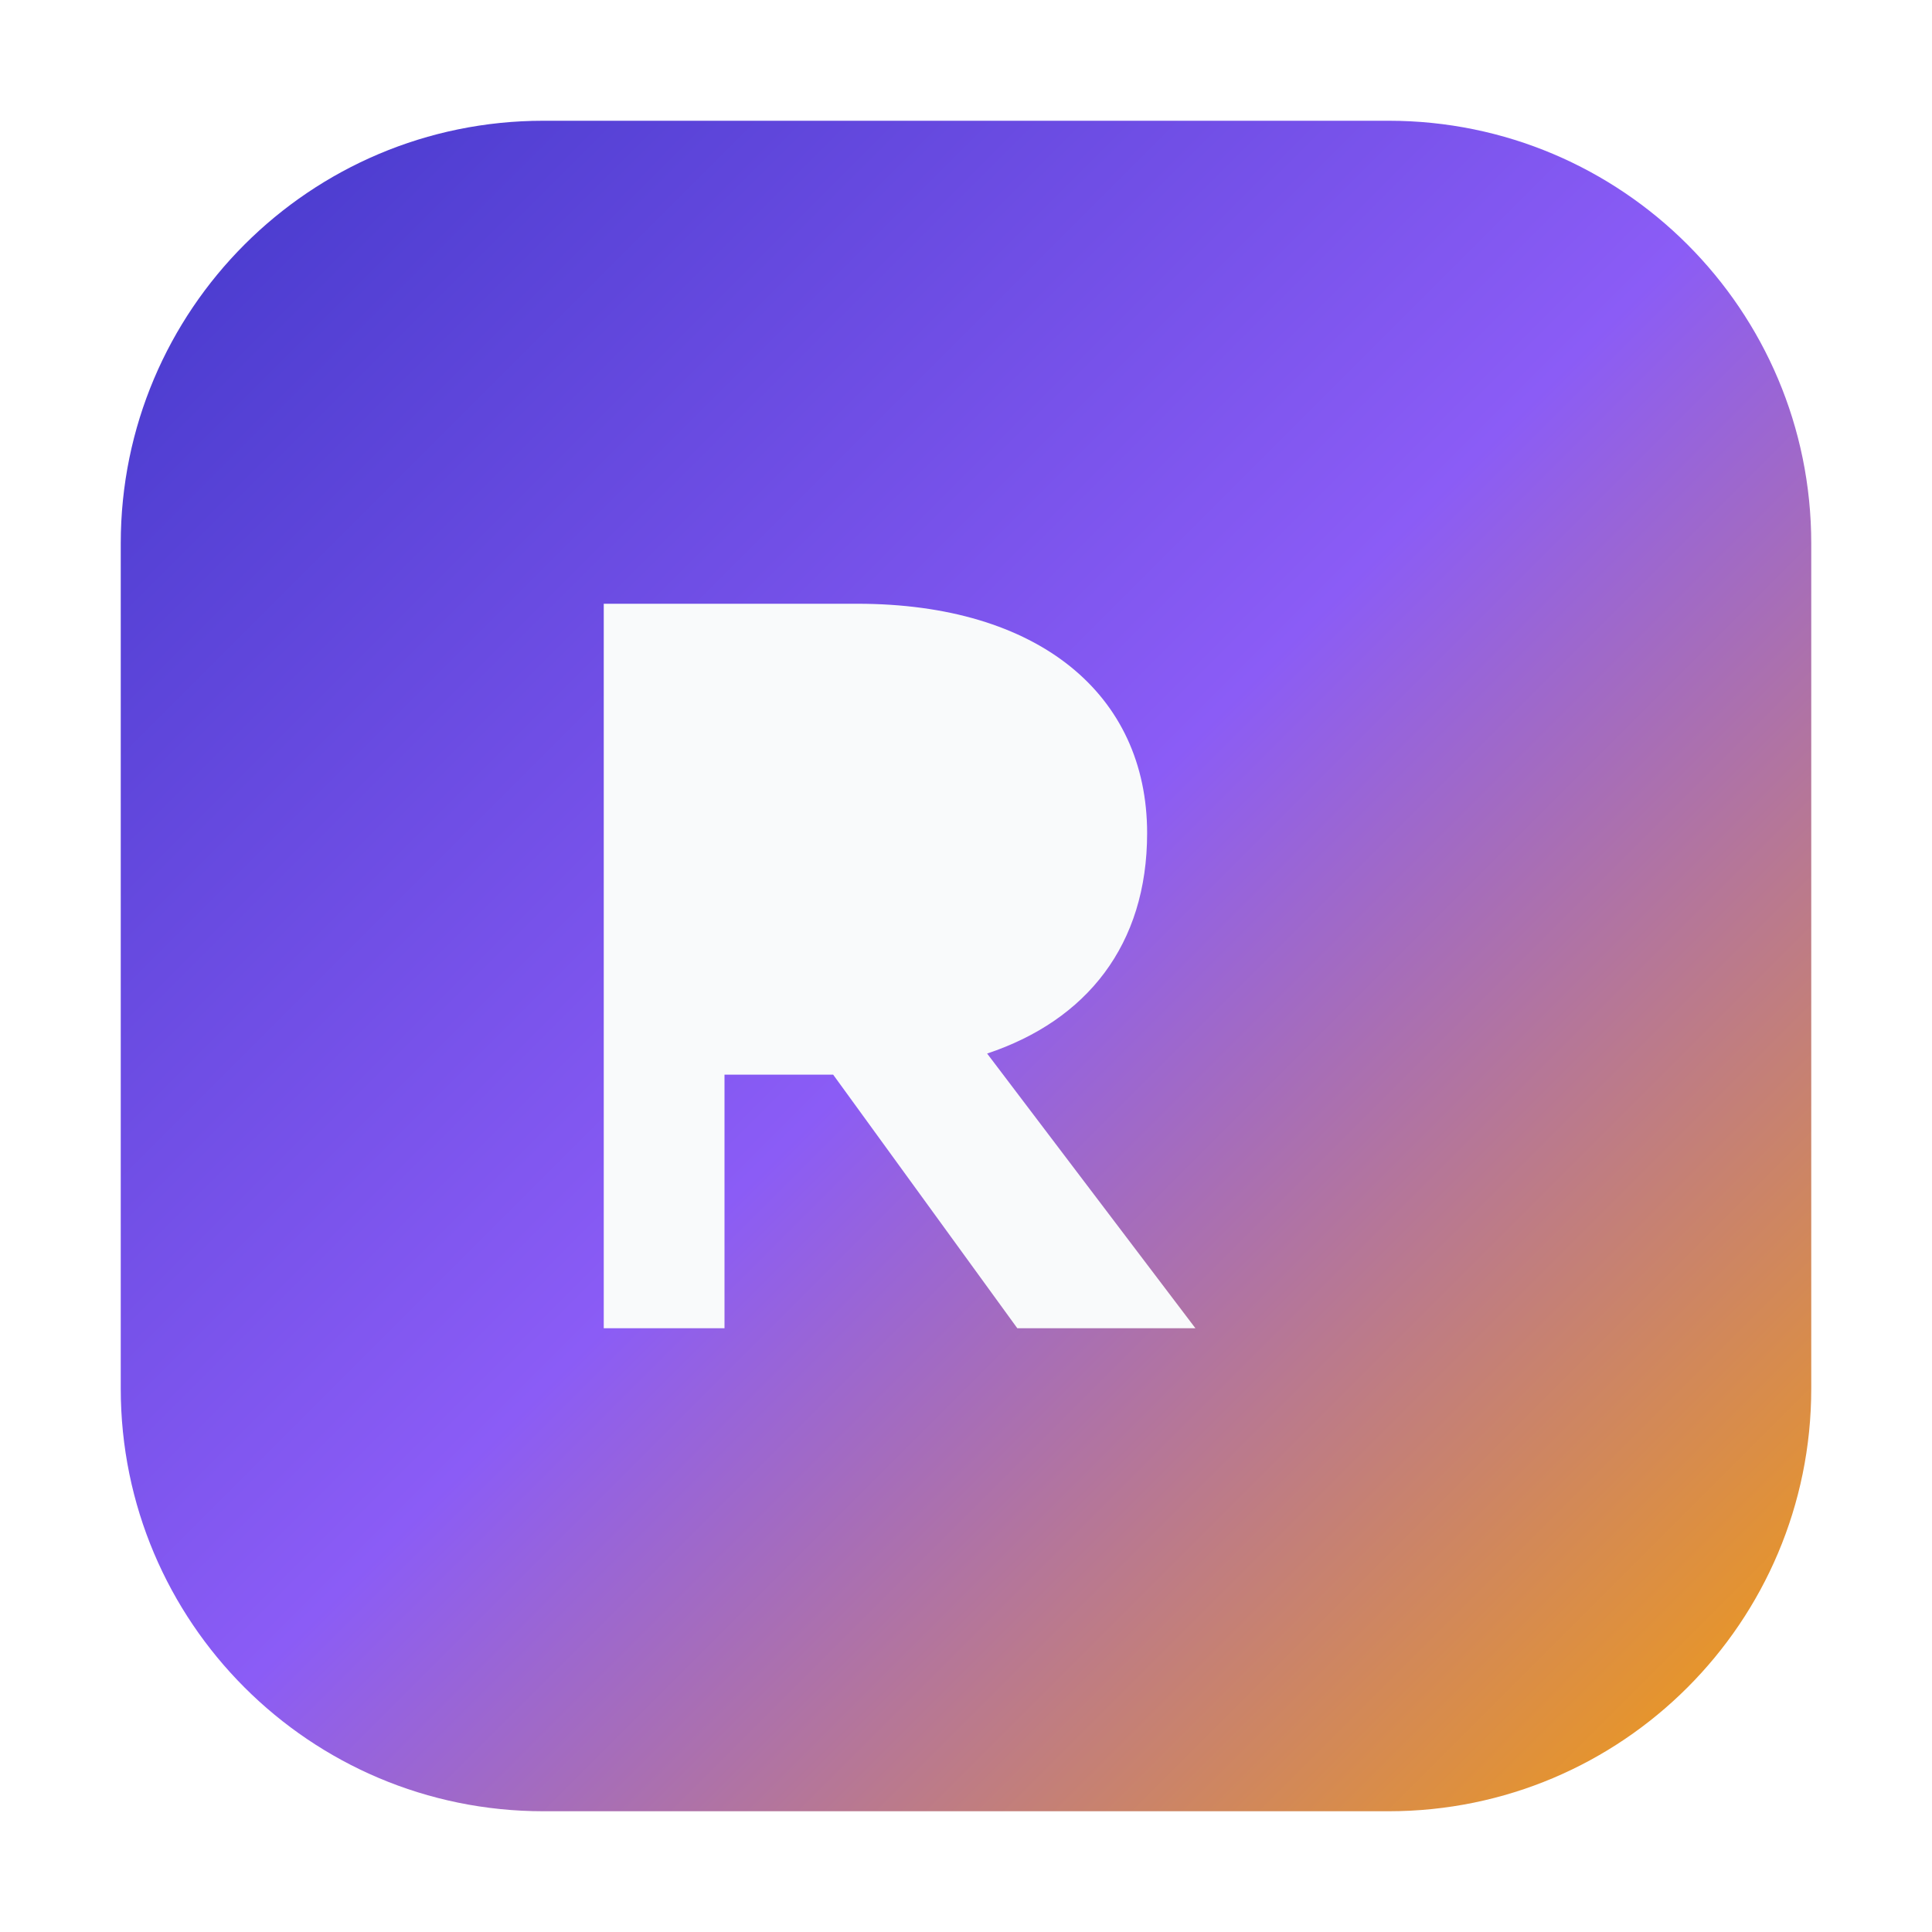
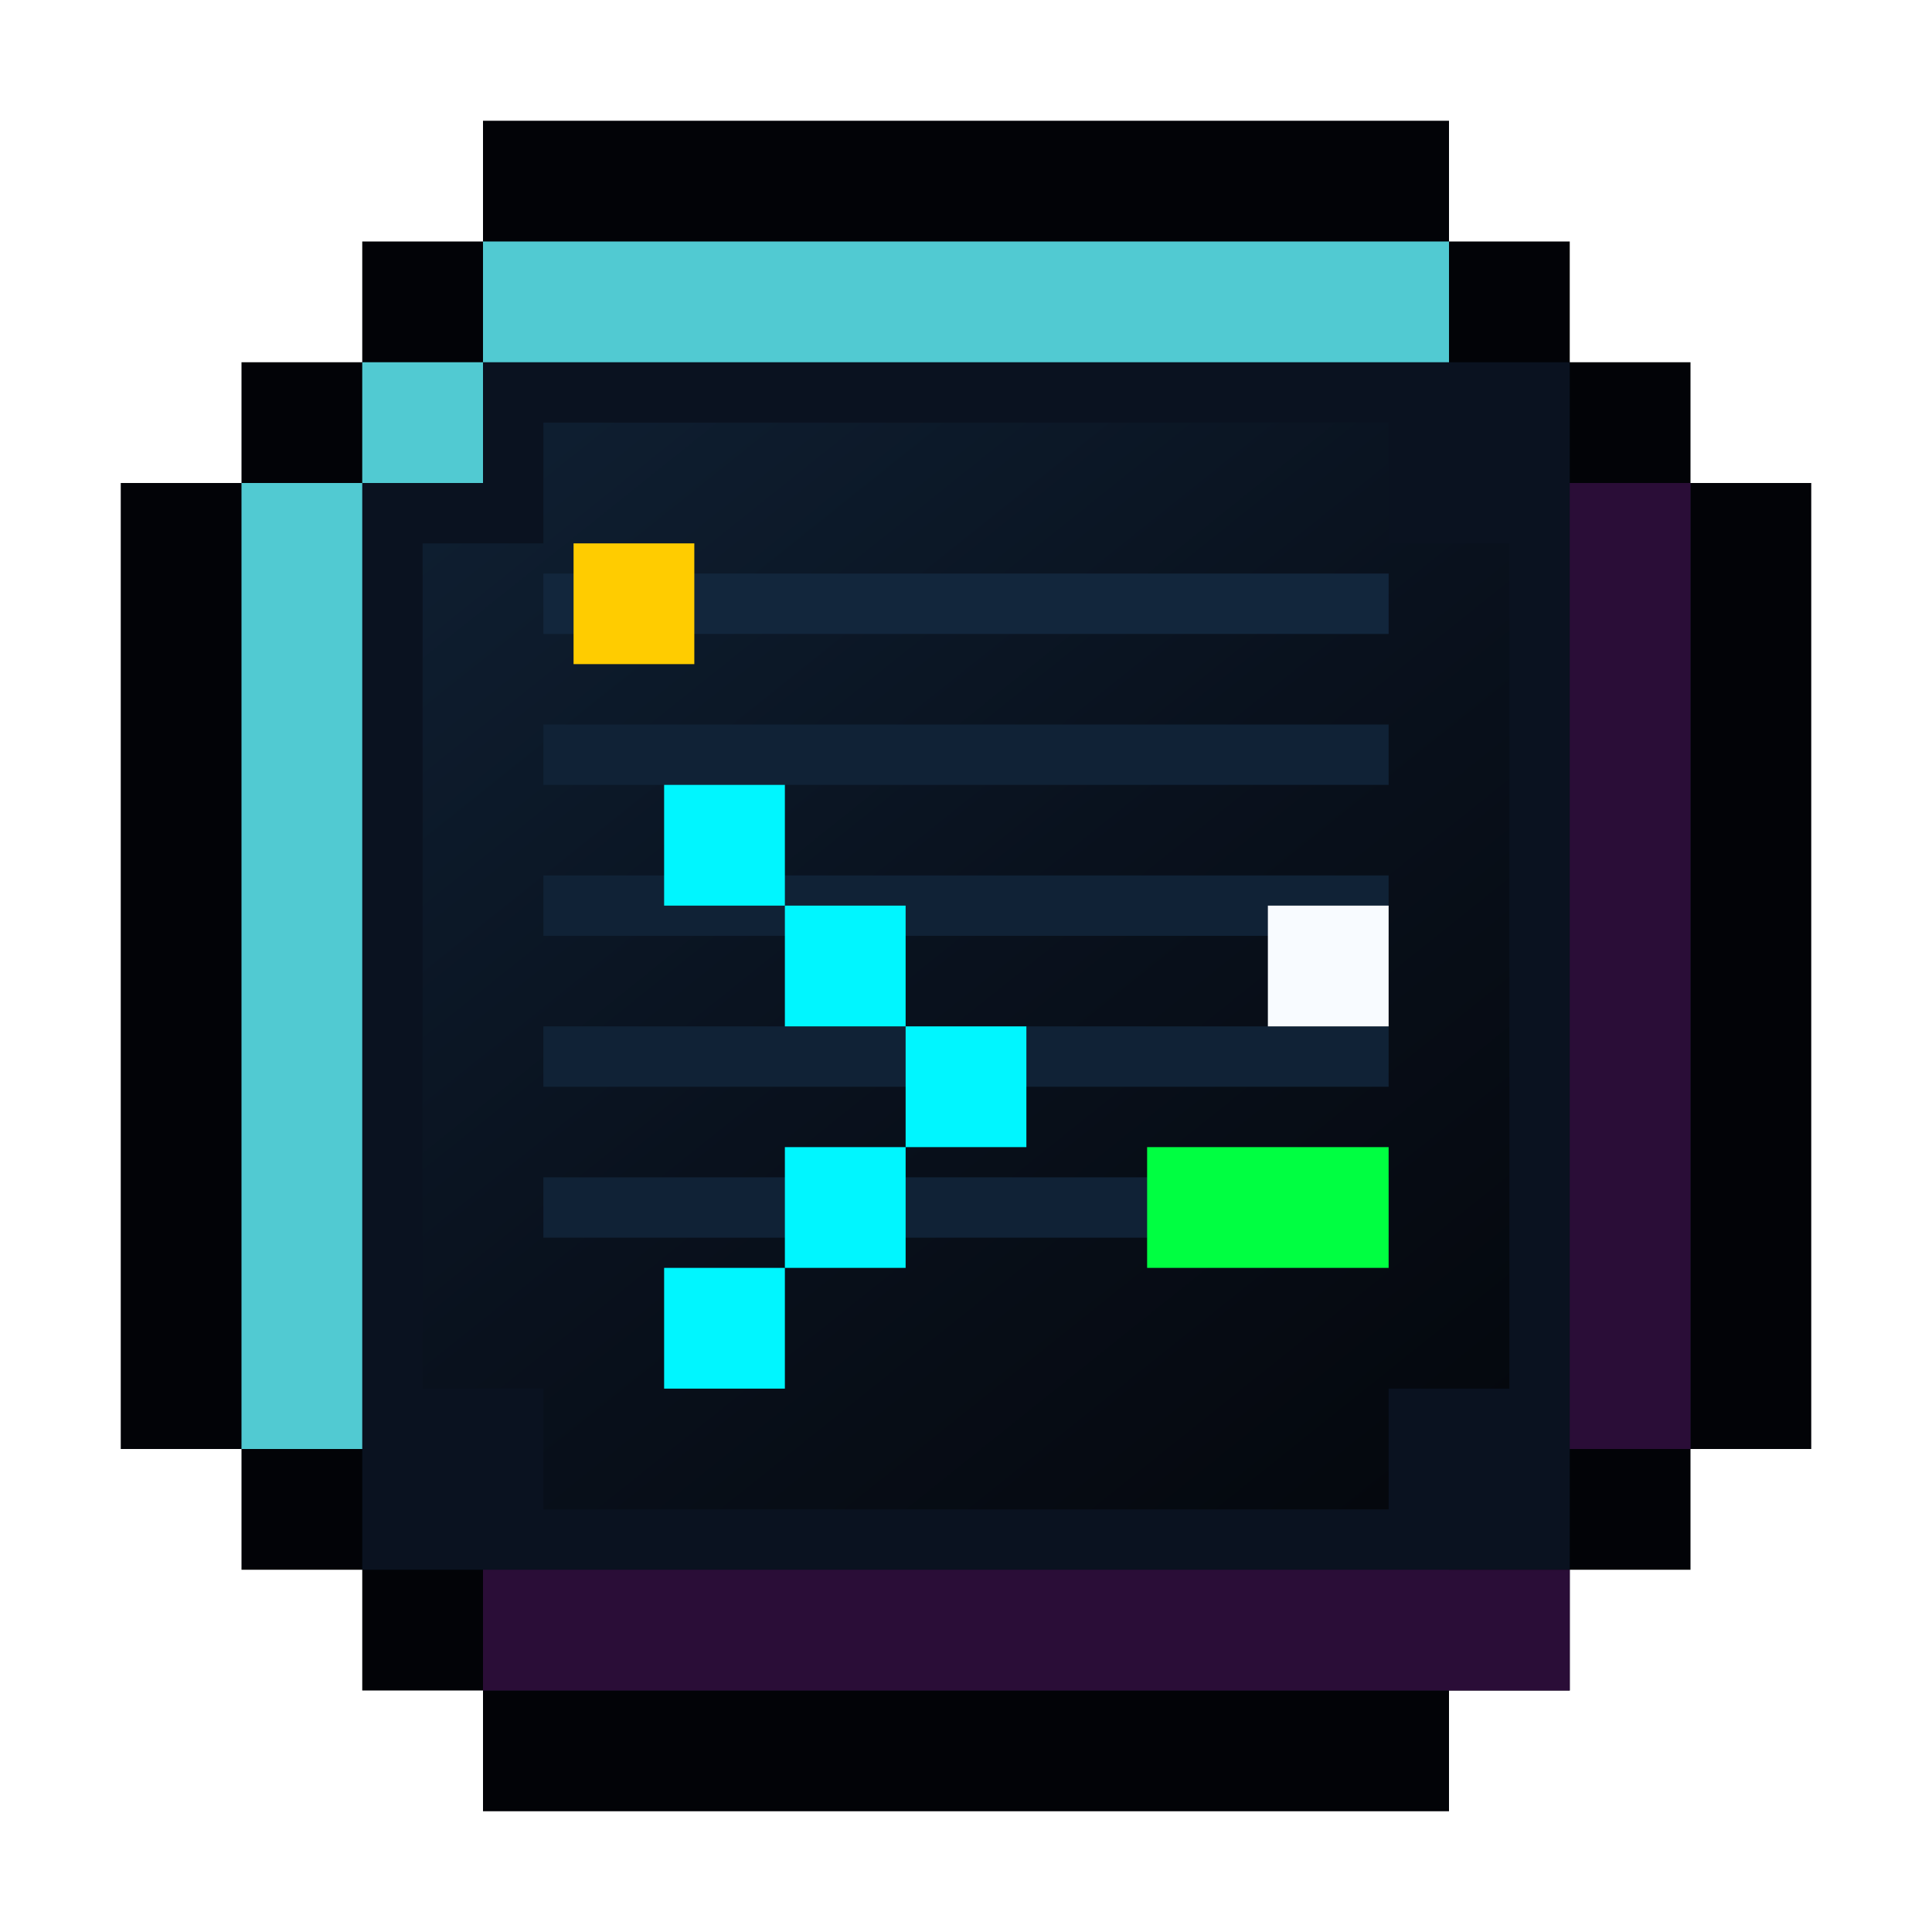
- <svg xmlns="http://www.w3.org/2000/svg" viewBox="0 0 64 64">
+ <svg xmlns="http://www.w3.org/2000/svg" viewBox="0 0 64 64" fill="none">
  <defs>
-     <linearGradient id="grad" x1="0%" y1="0%" x2="100%" y2="100%">
-       <stop offset="0%" stop-color="#4338ca" />
-       <stop offset="50%" stop-color="#8b5cf6" />
-       <stop offset="100%" stop-color="#f59e0b" />
+     <linearGradient id="screen" x1="16" y1="12" x2="48" y2="52" gradientUnits="userSpaceOnUse">
+       <stop offset="0" stop-color="#0f2033" />
+       <stop offset="0.5" stop-color="#09111d" />
+       <stop offset="1" stop-color="#04070c" />
    </linearGradient>
  </defs>
-   <rect x="4" y="4" width="56" height="56" rx="14" fill="url(#grad)" />
-   <path d="M20 44V20h8.4c6 0 9.6 3 9.6 7.6 0 3.7-2 6.2-5.3 7.3l6.9 9.1h-5.9l-6.1-8.4h-3.6V44z" fill="#f9fafb" />
+   <path d="M16 4H48V8H52V12H56V16H60V48H56V52H52V56H48V60H16V56H12V52H8V48H4V16H8V12H12V8H16V4Z" fill="#020307" />
+   <path d="M16 8H48V12H52V16H56V48H52V52H48V56H16V52H12V48H8V16H12V12H16V8Z" fill="#0a1220" />
+   <path d="M16 8H48V12H16V8ZM12 12H16V16H12V12ZM8 16H12V48H8V16Z" fill="#63f7ff" opacity="0.8" />
+   <path d="M52 16H56V48H52V16ZM48 52H52V56H48V52ZM16 52H48V56H16V52Z" fill="#2a0d37" />
+   <path d="M18 14H46V18H50V46H46V50H18V46H14V18H18V14Z" fill="url(#screen)" />
+   <rect x="18" y="19" width="28" height="2" fill="#12263c" />
+   <rect x="18" y="24" width="28" height="2" fill="#102236" />
+   <rect x="18" y="29" width="28" height="2" fill="#102236" />
+   <rect x="18" y="34" width="28" height="2" fill="#102236" />
+   <rect x="18" y="39" width="28" height="2" fill="#102236" />
+   <rect x="19" y="18" width="4" height="4" fill="#ffcc00" />
+   <rect x="22" y="26" width="4" height="4" fill="#00f6ff" />
+   <rect x="26" y="30" width="4" height="4" fill="#00f6ff" />
+   <rect x="30" y="34" width="4" height="4" fill="#00f6ff" />
+   <rect x="26" y="38" width="4" height="4" fill="#00f6ff" />
+   <rect x="22" y="42" width="4" height="4" fill="#00f6ff" />
+   <rect x="38" y="38" width="8" height="4" fill="#00ff41" />
+   <rect x="42" y="30" width="4" height="4" fill="#f8fbff" />
</svg>
